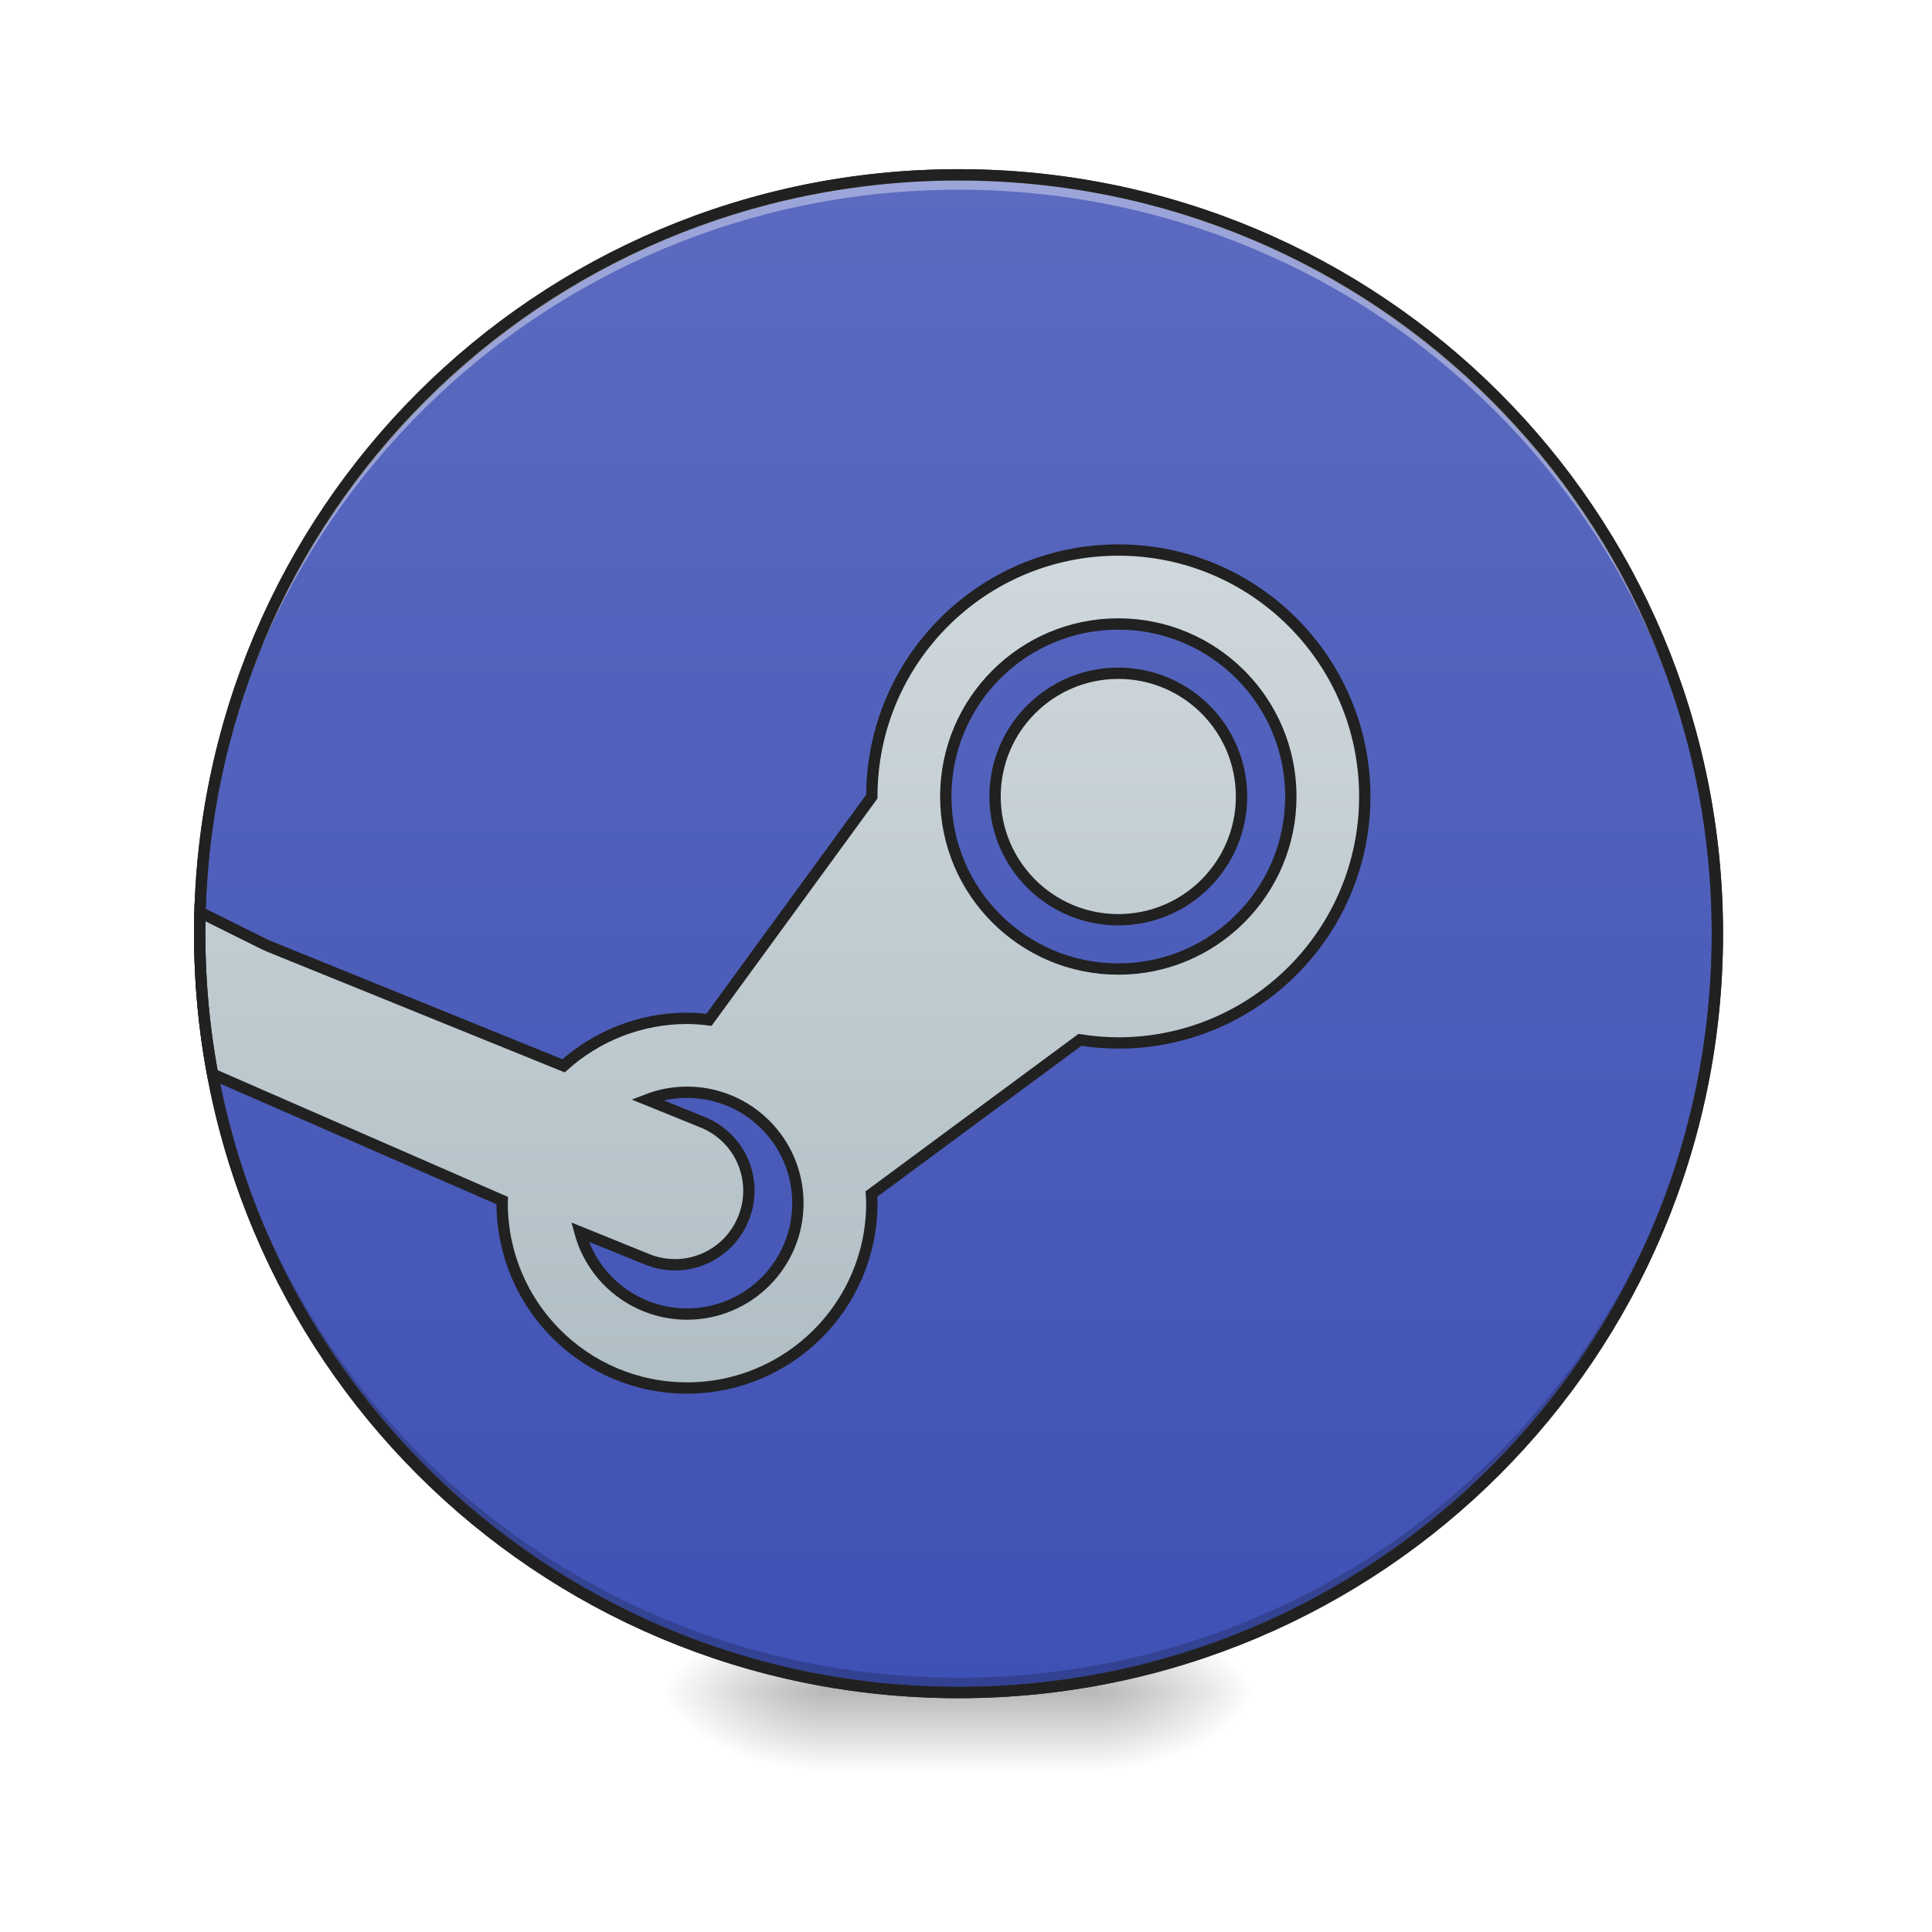
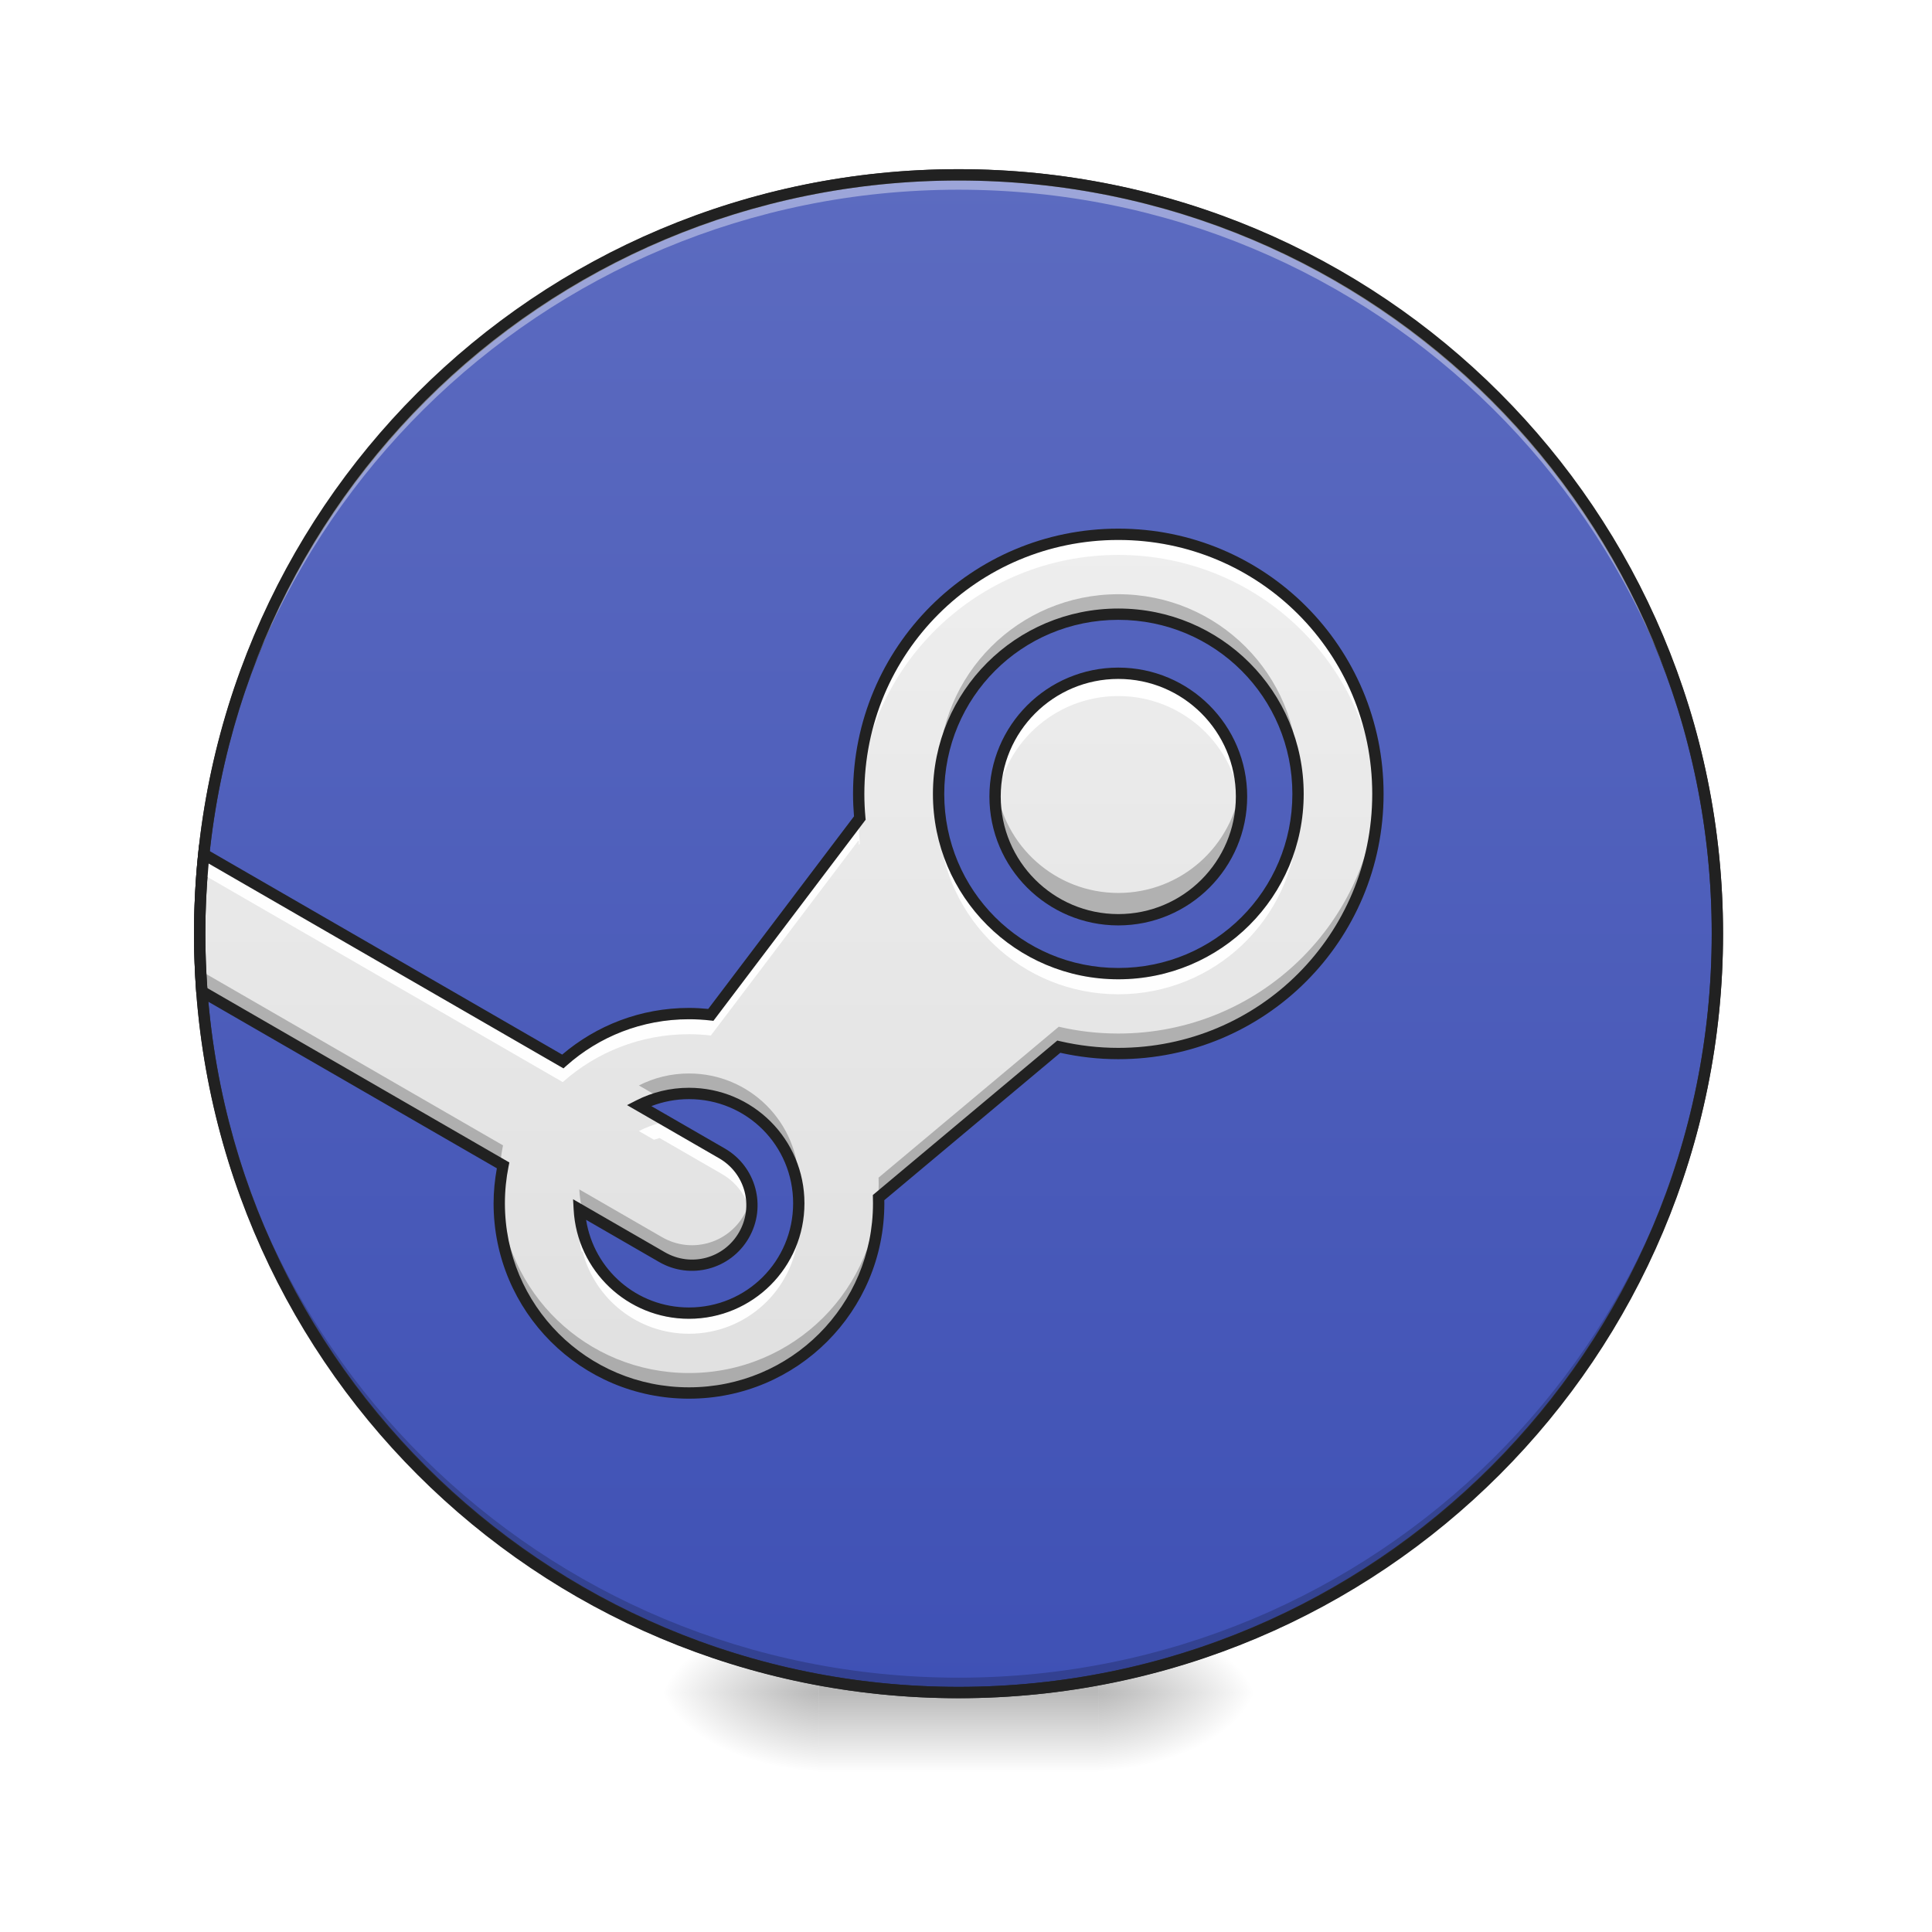
<svg xmlns="http://www.w3.org/2000/svg" width="256pt" height="256pt" viewBox="0 0 256 256" version="1.1">
  <defs>
    <radialGradient id="radial0" gradientUnits="userSpaceOnUse" cx="450.909" cy="189.579" fx="450.909" fy="189.579" r="21.167" gradientTransform="matrix(0.00000139336,-0.62506,-1.125108,-0.000000812309,356.1852,508.7626)">
      <stop offset="0" style="stop-color:rgb(0%,0%,0%);stop-opacity:0.314;" />
      <stop offset="0.222" style="stop-color:rgb(0%,0%,0%);stop-opacity:0.275;" />
      <stop offset="1" style="stop-color:rgb(0%,0%,0%);stop-opacity:0;" />
    </radialGradient>
    <radialGradient id="radial1" gradientUnits="userSpaceOnUse" cx="450.909" cy="189.579" fx="450.909" fy="189.579" r="21.167" gradientTransform="matrix(-0.00000139336,0.62506,1.125108,0.000000812309,-102.1609,-60.21986)">
      <stop offset="0" style="stop-color:rgb(0%,0%,0%);stop-opacity:0.314;" />
      <stop offset="0.222" style="stop-color:rgb(0%,0%,0%);stop-opacity:0.275;" />
      <stop offset="1" style="stop-color:rgb(0%,0%,0%);stop-opacity:0;" />
    </radialGradient>
    <radialGradient id="radial2" gradientUnits="userSpaceOnUse" cx="450.909" cy="189.579" fx="450.909" fy="189.579" r="21.167" gradientTransform="matrix(-0.00000139336,-0.62506,1.125108,-0.000000812309,-102.1609,508.7626)">
      <stop offset="0" style="stop-color:rgb(0%,0%,0%);stop-opacity:0.314;" />
      <stop offset="0.222" style="stop-color:rgb(0%,0%,0%);stop-opacity:0.275;" />
      <stop offset="1" style="stop-color:rgb(0%,0%,0%);stop-opacity:0;" />
    </radialGradient>
    <radialGradient id="radial3" gradientUnits="userSpaceOnUse" cx="450.909" cy="189.579" fx="450.909" fy="189.579" r="21.167" gradientTransform="matrix(0.00000139336,0.62506,-1.125108,0.000000812309,356.1852,-60.21986)">
      <stop offset="0" style="stop-color:rgb(0%,0%,0%);stop-opacity:0.314;" />
      <stop offset="0.222" style="stop-color:rgb(0%,0%,0%);stop-opacity:0.275;" />
      <stop offset="1" style="stop-color:rgb(0%,0%,0%);stop-opacity:0;" />
    </radialGradient>
    <linearGradient id="linear0" gradientUnits="userSpaceOnUse" x1="255.323" y1="233.5" x2="255.323" y2="254.667" gradientTransform="matrix(0.10688,0,0,0.500048,99.72309,107.5103)">
      <stop offset="0" style="stop-color:rgb(0%,0%,0%);stop-opacity:0.275;" />
      <stop offset="1" style="stop-color:rgb(0%,0%,0%);stop-opacity:0;" />
    </linearGradient>
    <linearGradient id="linear1" gradientUnits="userSpaceOnUse" x1="254" y1="-168.667" x2="254" y2="233.5">
      <stop offset="0" style="stop-color:rgb(36.078%,41.961%,75.294%);stop-opacity:1;" />
      <stop offset="1" style="stop-color:rgb(24.706%,31.765%,70.98%);stop-opacity:1;" />
    </linearGradient>
-     <linearGradient id="linear2" gradientUnits="userSpaceOnUse" x1="900" y1="1395.118" x2="900" y2="555.118">
-       <stop offset="0" style="stop-color:rgb(69.02%,74.51%,77.255%);stop-opacity:1;" />
-       <stop offset="1" style="stop-color:rgb(81.176%,84.706%,86.275%);stop-opacity:1;" />
+     <linearGradient id="linear2" gradientUnits="userSpaceOnUse" x1="880.303" y1="1415.118" x2="880.303" y2="535.118" gradientTransform="matrix(0.132304,0,0,0.132304,-0.0400503,0)">
+       <stop offset="0" style="stop-color:rgb(87.843%,87.843%,87.843%);stop-opacity:1;" />
+       <stop offset="1" style="stop-color:rgb(93.333%,93.333%,93.333%);stop-opacity:1;" />
+     </linearGradient>
+     <linearGradient id="linear3" gradientUnits="userSpaceOnUse" x1="1120" y1="1375.118" x2="1120" y2="535.118" gradientTransform="matrix(0.132304,0,0,0.132304,0.00000316697,0)">
+       <stop offset="0" style="stop-color:rgb(87.843%,87.843%,87.843%);stop-opacity:1;" />
+       <stop offset="1" style="stop-color:rgb(93.333%,93.333%,93.333%);stop-opacity:1;" />
    </linearGradient>
  </defs>
  <g id="surface1">
    <path style=" stroke:none;fill-rule:nonzero;fill:url(#radial0);" d="M 145.535 224.27 L 166.703 224.27 L 166.703 213.688 L 145.535 213.688 Z M 145.535 224.27 " />
    <path style=" stroke:none;fill-rule:nonzero;fill:url(#radial1);" d="M 108.488 224.27 L 87.32 224.27 L 87.32 234.855 L 108.488 234.855 Z M 108.488 224.27 " />
    <path style=" stroke:none;fill-rule:nonzero;fill:url(#radial2);" d="M 108.488 224.27 L 87.32 224.27 L 87.32 213.688 L 108.488 213.688 Z M 108.488 224.27 " />
    <path style=" stroke:none;fill-rule:nonzero;fill:url(#radial3);" d="M 145.535 224.27 L 166.703 224.27 L 166.703 234.855 L 145.535 234.855 Z M 145.535 224.27 " />
    <path style=" stroke:none;fill-rule:nonzero;fill:url(#linear0);" d="M 108.488 221.625 L 145.535 221.625 L 145.535 234.855 L 108.488 234.855 Z M 108.488 221.625 " />
    <path style="fill-rule:nonzero;fill:url(#linear1);stroke-width:3;stroke-linecap:round;stroke-linejoin:miter;stroke:rgb(20%,20%,20%);stroke-opacity:1;stroke-miterlimit:4;" d="M 253.999 -168.668 C 365.059 -168.668 455.082 -78.638 455.082 32.414 C 455.082 143.474 365.059 233.496 253.999 233.496 C 142.947 233.496 52.917 143.474 52.917 32.414 C 52.917 -78.638 142.947 -168.668 253.999 -168.668 Z M 253.999 -168.668 " transform="matrix(0.500048,0,0,0.500048,0,107.5103)" />
    <path style=" stroke:none;fill-rule:nonzero;fill:rgb(0%,0%,0%);fill-opacity:0.196;" d="M 127.012 224.27 C 71.309 224.27 26.461 179.426 26.461 123.719 C 26.461 123.391 26.465 123.062 26.469 122.734 C 26.992 177.984 71.637 222.301 127.012 222.301 C 182.391 222.301 227.031 177.984 227.559 122.734 C 227.559 123.062 227.562 123.391 227.562 123.719 C 227.562 179.426 182.719 224.27 127.012 224.27 Z M 127.012 224.27 " />
+     <path style=" stroke:none;fill-rule:nonzero;fill:url(#linear2);" d="M 148.18 70.797 C 129.125 70.797 113.781 86.141 113.781 105.199 C 113.781 106.277 113.832 107.344 113.93 108.395 L 94.191 134.469 C 93.238 134.363 92.273 134.305 91.289 134.305 C 84.855 134.305 79.004 136.699 74.566 140.648 L 27.004 113.188 C 26.645 116.648 26.461 120.16 26.461 123.719 C 26.461 126.293 26.559 128.848 26.746 131.371 L 66.652 154.41 C 66.324 156.035 66.152 157.719 66.152 159.441 C 66.152 173.367 77.363 184.578 91.289 184.578 C 105.215 184.578 116.43 173.367 116.43 159.441 C 116.43 159.191 116.422 158.941 116.414 158.691 L 140.293 138.695 C 142.824 139.285 145.465 139.598 148.18 139.598 C 167.238 139.598 182.578 124.254 182.578 105.199 C 182.578 86.141 167.238 70.797 148.18 70.797 Z M 148.18 81.383 C 161.375 81.383 171.996 92.004 171.996 105.199 C 171.996 118.391 161.375 129.012 148.18 129.012 C 134.988 129.012 124.367 118.391 124.367 105.199 C 124.367 92.004 134.988 81.383 148.18 81.383 Z M 91.289 144.891 C 99.352 144.891 105.844 151.379 105.844 159.441 C 105.844 167.504 99.352 173.996 91.289 173.996 C 83.496 173.996 77.172 167.934 76.758 160.246 L 87.723 166.578 C 91.531 168.777 96.367 167.48 98.566 163.672 C 100.766 159.863 99.469 155.027 95.66 152.828 L 84.656 146.473 C 86.645 145.461 88.898 144.891 91.289 144.891 Z M 91.289 144.891 " />
    <path style=" stroke:none;fill-rule:nonzero;fill:rgb(100%,100%,100%);fill-opacity:0.392;" d="M 127.012 23.168 C 71.309 23.168 26.461 68.016 26.461 123.719 C 26.461 124.047 26.465 124.375 26.469 124.703 C 26.992 69.457 71.637 25.137 127.012 25.137 C 182.391 25.137 227.031 69.457 227.559 124.703 C 227.559 124.375 227.562 124.047 227.562 123.719 C 227.562 68.016 182.719 23.168 127.012 23.168 Z M 127.012 23.168 " />
-     <path style="fill-rule:nonzero;fill:url(#linear2);stroke-width:11.339;stroke-linecap:butt;stroke-linejoin:miter;stroke:rgb(12.941%,12.941%,12.941%);stroke-opacity:1;stroke-miterlimit:4;" d="M 1119.992 550.873 C 983.676 550.873 873.165 661.384 873.165 797.699 L 873.165 797.818 L 710.011 1021.408 C 702.718 1020.464 695.396 1019.932 688.045 1019.873 C 642.37 1019.932 598.348 1036.879 564.424 1067.437 L 269.148 947.685 C 264.099 945.648 229.555 928.022 200.296 913.673 C 200.119 920.788 200.001 927.933 200.001 935.108 C 200.001 983.203 204.429 1030.236 212.903 1075.793 L 503.013 1202.395 C 502.983 1203.251 502.924 1204.108 502.924 1204.993 C 502.924 1307.237 585.8 1390.113 688.045 1390.113 C 790.289 1390.113 873.165 1307.237 873.165 1204.993 C 873.106 1201.952 872.958 1198.911 872.722 1195.87 L 1081.58 1041.426 C 1094.275 1043.463 1107.119 1044.497 1119.992 1044.556 C 1256.337 1044.556 1366.848 934.045 1366.848 797.699 C 1366.848 661.384 1256.337 550.873 1119.992 550.873 Z M 1119.992 624.921 C 1215.415 624.921 1292.8 702.275 1292.8 797.699 C 1292.8 893.123 1215.415 970.508 1119.992 970.508 C 1024.568 970.508 947.213 893.123 947.213 797.699 C 947.213 702.275 1024.568 624.921 1119.992 624.921 Z M 1119.992 674.286 C 1051.848 674.286 996.578 729.556 996.578 797.699 C 996.578 865.872 1051.848 921.142 1119.992 921.142 C 1188.164 921.142 1243.405 865.872 1243.405 797.699 C 1243.405 729.556 1188.164 674.286 1119.992 674.286 Z M 688.045 1093.921 C 749.397 1093.921 799.117 1143.641 799.117 1204.993 C 799.117 1266.346 749.397 1316.065 688.045 1316.065 C 637.853 1316.065 593.89 1282.378 580.811 1233.928 L 648.068 1261.208 C 686.096 1276.62 729.113 1258.433 744.555 1220.405 C 759.967 1182.407 741.78 1139.36 703.752 1123.948 L 648.127 1101.391 C 660.852 1096.46 674.375 1093.921 688.045 1093.921 Z M 688.045 1093.921 " transform="matrix(0.132304,0,0,0.132304,0,0)" />
    <path style=" stroke:none;fill-rule:nonzero;fill:rgb(12.941%,12.941%,12.941%);fill-opacity:1;" d="M 127.012 22.418 C 70.902 22.418 25.711 67.613 25.711 123.719 C 25.711 179.828 70.902 225.023 127.012 225.023 C 183.121 225.023 228.312 179.828 228.312 123.719 C 228.312 67.613 183.121 22.418 127.012 22.418 Z M 127.012 23.918 C 182.316 23.918 226.812 68.418 226.812 123.719 C 226.812 179.023 182.316 223.52 127.012 223.52 C 71.711 223.52 27.211 179.023 27.211 123.719 C 27.211 68.418 71.711 23.918 127.012 23.918 Z M 127.012 23.918 " />
+     <path style=" stroke:none;fill-rule:nonzero;fill:url(#linear3);" d="M 148.18 89.211 C 139.164 89.211 131.852 96.523 131.852 105.539 C 131.852 114.559 139.164 121.871 148.18 121.871 C 157.199 121.871 164.508 114.559 164.508 105.539 C 164.508 96.523 157.199 89.211 148.18 89.211 Z M 148.18 89.211 " />
+     <path style=" stroke:none;fill-rule:nonzero;fill:rgb(100%,100%,100%);fill-opacity:1;" d="M 148.18 89.32 C 139.164 89.32 131.852 96.633 131.852 105.648 C 131.852 106.141 131.875 106.625 131.918 107.102 C 132.656 98.766 139.652 92.23 148.18 92.23 C 156.707 92.23 163.707 98.766 164.445 107.102 C 164.488 106.625 164.508 106.141 164.508 105.648 C 164.508 96.633 157.199 89.32 148.18 89.32 Z M 148.18 89.32 " />
+     <path style=" stroke:none;fill-rule:nonzero;fill:rgb(0%,0%,0%);fill-opacity:0.235;" d="M 148.18 122.398 C 139.164 122.398 131.852 115.086 131.852 106.07 C 131.852 105.379 131.895 104.699 131.98 104.027 C 132.98 112.086 139.852 118.32 148.18 118.32 C 156.508 118.32 163.379 112.086 164.383 104.027 C 164.465 104.699 164.508 105.379 164.508 106.07 C 164.508 115.086 157.199 122.398 148.18 122.398 Z M 148.18 122.398 " />
+     <path style="fill:none;stroke-width:3;stroke-linecap:butt;stroke-linejoin:miter;stroke:rgb(12.941%,12.941%,12.941%);stroke-opacity:1;stroke-miterlimit:4;" d="M 296.331 -36.595 C 278.302 -36.595 263.678 -21.972 263.678 -3.942 C 263.678 14.095 278.302 28.719 296.331 28.719 C 314.368 28.719 328.984 14.095 328.984 -3.942 C 328.984 -21.972 314.368 -36.595 296.331 -36.595 Z M 296.331 -36.595 " transform="matrix(0.500048,0,0,0.500048,0,107.5103)" />
+     <path style=" stroke:none;fill-rule:nonzero;fill:rgb(100%,100%,100%);fill-opacity:0.969;" d="M 148.18 71.547 C 129.125 71.547 113.781 86.891 113.781 105.949 C 113.781 106.266 113.789 106.586 113.797 106.902 C 114.34 88.324 129.469 73.531 148.18 73.531 C 166.895 73.531 182.02 88.324 182.562 106.898 C 182.574 106.582 182.578 106.266 182.578 105.949 C 182.578 86.891 167.238 71.547 148.18 71.547 Z M 124.402 107.27 C 124.379 107.707 124.367 108.148 124.367 108.594 C 124.367 108.934 124.375 109.266 124.387 109.602 C 124.395 109.484 124.398 109.371 124.402 109.254 C 125.086 121.828 135.43 131.746 148.18 131.746 C 160.93 131.746 171.277 121.828 171.957 109.254 C 171.965 109.371 171.969 109.484 171.973 109.602 C 171.988 109.266 171.996 108.934 171.996 108.594 C 171.996 108.148 171.984 107.707 171.957 107.27 C 171.277 119.844 160.93 129.762 148.18 129.762 C 135.43 129.762 125.086 119.844 124.402 107.27 Z M 113.789 109.328 L 94.191 135.219 C 93.238 135.113 92.273 135.055 91.289 135.055 C 84.855 135.055 79.004 137.449 74.566 141.398 L 27.004 113.938 C 26.645 117.398 26.461 120.91 26.461 124.469 C 26.461 124.785 26.465 125.102 26.469 125.418 C 26.5 122.215 26.68 119.047 27.004 115.922 L 74.566 143.383 C 79.004 139.434 84.855 137.039 91.289 137.039 C 92.273 137.039 93.238 137.098 94.191 137.207 L 113.789 111.312 C 113.797 111.527 113.801 111.738 113.809 111.949 L 113.93 111.793 C 113.855 110.98 113.809 110.156 113.789 109.328 Z M 87.398 148.809 C 86.441 149.07 85.523 149.43 84.656 149.871 L 86.648 151.02 C 86.895 150.938 87.145 150.859 87.398 150.793 L 95.66 155.562 C 97.902 156.855 99.273 159.066 99.574 161.441 C 99.965 158.367 98.52 155.227 95.66 153.578 Z M 66.285 157.594 C 66.195 158.449 66.152 159.316 66.152 160.191 C 66.152 160.523 66.16 160.852 66.172 161.18 C 66.195 160.645 66.23 160.109 66.285 159.578 L 66.355 159.621 C 66.434 159.008 66.531 158.406 66.652 157.809 Z M 105.785 161.516 C 105.117 168.953 98.906 174.746 91.289 174.746 C 84.512 174.746 78.844 170.156 77.211 163.902 L 76.758 163.645 C 76.797 164.371 76.891 165.09 77.035 165.785 L 77.211 165.887 C 78.844 172.141 84.512 176.73 91.289 176.73 C 98.906 176.73 105.117 170.938 105.785 163.5 C 105.793 163.609 105.801 163.719 105.809 163.828 C 105.832 163.5 105.844 163.172 105.844 162.84 C 105.844 162.391 105.824 161.949 105.785 161.516 Z M 105.785 161.516 " />
+     <path style=" stroke:none;fill-rule:nonzero;fill:rgb(0%,0%,0%);fill-opacity:0.235;" d="M 148.18 78.738 C 134.988 78.738 124.367 89.359 124.367 102.551 C 124.367 102.91 124.375 103.262 124.391 103.617 C 124.945 90.918 135.344 80.863 148.18 80.863 C 161.016 80.863 171.418 90.918 171.973 103.617 C 171.988 103.262 171.996 102.91 171.996 102.551 C 171.996 89.359 161.375 78.738 148.18 78.738 Z M 113.801 103.602 C 113.789 103.961 113.781 104.316 113.781 104.68 C 113.781 105.094 113.793 105.504 113.805 105.914 L 113.93 105.75 C 113.863 105.039 113.82 104.324 113.801 103.602 Z M 182.562 103.613 C 182.004 122.176 166.883 136.949 148.18 136.949 C 145.465 136.949 142.824 136.637 140.293 136.047 L 116.414 156.043 C 116.422 156.293 116.43 156.543 116.43 156.797 C 116.43 170.723 105.215 181.934 91.289 181.934 C 77.719 181.934 66.73 171.289 66.176 157.859 C 66.16 158.211 66.152 158.566 66.152 158.922 C 66.152 172.852 77.363 184.062 91.289 184.062 C 105.215 184.062 116.43 172.852 116.43 158.922 C 116.43 158.672 116.422 158.422 116.414 158.172 L 140.293 138.176 C 142.824 138.766 145.465 139.078 148.18 139.078 C 167.238 139.078 182.578 123.734 182.578 104.68 C 182.578 104.324 182.574 103.969 182.562 103.613 Z M 26.469 122.188 C 26.465 122.523 26.461 122.863 26.461 123.203 C 26.461 125.777 26.559 128.328 26.746 130.852 L 66.34 153.711 C 66.418 153.055 66.523 152.406 66.652 151.766 L 26.746 128.727 C 26.586 126.562 26.492 124.383 26.469 122.188 Z M 91.289 142.242 C 88.898 142.242 86.645 142.812 84.656 143.828 L 86.809 145.07 C 88.219 144.617 89.723 144.371 91.289 144.371 C 98.996 144.371 105.262 150.297 105.805 157.859 C 105.832 157.508 105.844 157.152 105.844 156.797 C 105.844 148.734 99.352 142.242 91.289 142.242 Z M 76.758 157.602 C 76.801 158.387 76.906 159.156 77.07 159.906 L 87.723 166.059 C 91.531 168.258 96.367 166.961 98.566 163.152 C 99.484 161.562 99.793 159.797 99.562 158.117 C 99.43 159.113 99.102 160.098 98.566 161.023 C 96.367 164.832 91.531 166.129 87.723 163.93 Z M 76.758 157.602 " />
+     <path style=" stroke:none;fill-rule:nonzero;fill:rgb(12.941%,12.941%,12.941%);fill-opacity:1;" d="M 148.18 70.047 C 128.723 70.047 113.031 85.738 113.031 105.199 C 113.031 106.199 113.082 107.188 113.16 108.168 L 93.844 133.688 C 93.004 133.605 92.152 133.555 91.289 133.555 C 84.867 133.555 79.012 135.891 74.492 139.738 L 26.375 111.957 L 26.258 113.109 C 25.895 116.598 25.711 120.137 25.711 123.719 C 25.711 126.312 25.809 128.883 25.996 131.426 L 26.027 131.824 L 65.836 154.805 C 65.566 156.312 65.402 157.855 65.402 159.441 C 65.402 173.77 76.961 185.332 91.289 185.332 C 105.617 185.332 117.18 173.77 117.18 159.441 C 117.18 159.305 117.172 159.172 117.172 159.035 L 140.496 139.5 C 142.973 140.047 145.539 140.348 148.18 140.348 C 167.641 140.348 183.332 124.656 183.332 105.199 C 183.332 85.738 167.641 70.047 148.18 70.047 Z M 148.18 71.547 C 166.836 71.547 181.828 86.543 181.828 105.199 C 181.828 123.852 166.836 138.848 148.18 138.848 C 145.523 138.848 142.938 138.539 140.465 137.965 L 140.098 137.879 L 115.656 158.348 L 115.664 158.711 C 115.672 158.957 115.676 159.199 115.676 159.441 C 115.676 172.965 104.812 183.828 91.289 183.828 C 77.766 183.828 66.902 172.965 66.902 159.441 C 66.902 157.77 67.07 156.137 67.387 154.559 L 67.492 154.031 L 27.473 130.926 C 27.305 128.547 27.211 126.145 27.211 123.719 C 27.211 120.582 27.363 117.484 27.645 114.422 L 74.66 141.566 L 75.062 141.207 C 79.367 137.375 85.043 135.055 91.289 135.055 C 92.242 135.055 93.184 135.109 94.105 135.215 L 94.531 135.266 L 114.703 108.617 L 114.676 108.328 C 114.582 107.297 114.531 106.254 114.531 105.199 C 114.531 86.543 129.527 71.547 148.18 71.547 Z M 148.18 80.633 C 134.586 80.633 123.617 91.602 123.617 105.199 C 123.617 118.793 134.586 129.762 148.18 129.762 C 161.777 129.762 172.746 118.793 172.746 105.199 C 172.746 91.602 161.777 80.633 148.18 80.633 Z M 148.18 82.133 C 160.973 82.133 171.246 92.406 171.246 105.199 C 171.246 117.988 160.973 128.262 148.18 128.262 C 135.391 128.262 125.117 117.988 125.117 105.199 C 125.117 92.406 135.391 82.133 148.18 82.133 Z M 91.289 144.137 C 88.777 144.137 86.406 144.738 84.316 145.805 L 83.086 146.434 L 95.285 153.477 C 98.746 155.473 99.914 159.836 97.918 163.297 C 95.918 166.758 91.559 167.926 88.098 165.926 L 75.934 158.906 L 76.012 160.285 C 76.445 168.359 83.109 174.746 91.289 174.746 C 99.754 174.746 106.594 167.906 106.594 159.441 C 106.594 150.977 99.754 144.137 91.289 144.137 Z M 91.289 145.641 C 98.949 145.641 105.094 151.781 105.094 159.441 C 105.094 167.102 98.949 173.246 91.289 173.246 C 84.379 173.246 78.703 168.238 77.66 161.633 L 87.348 167.227 C 91.504 169.625 96.816 168.203 99.215 164.047 C 101.617 159.891 100.195 154.578 96.035 152.176 L 86.312 146.566 C 87.855 145.973 89.531 145.641 91.289 145.641 Z M 91.289 145.641 " />
  </g>
</svg>
